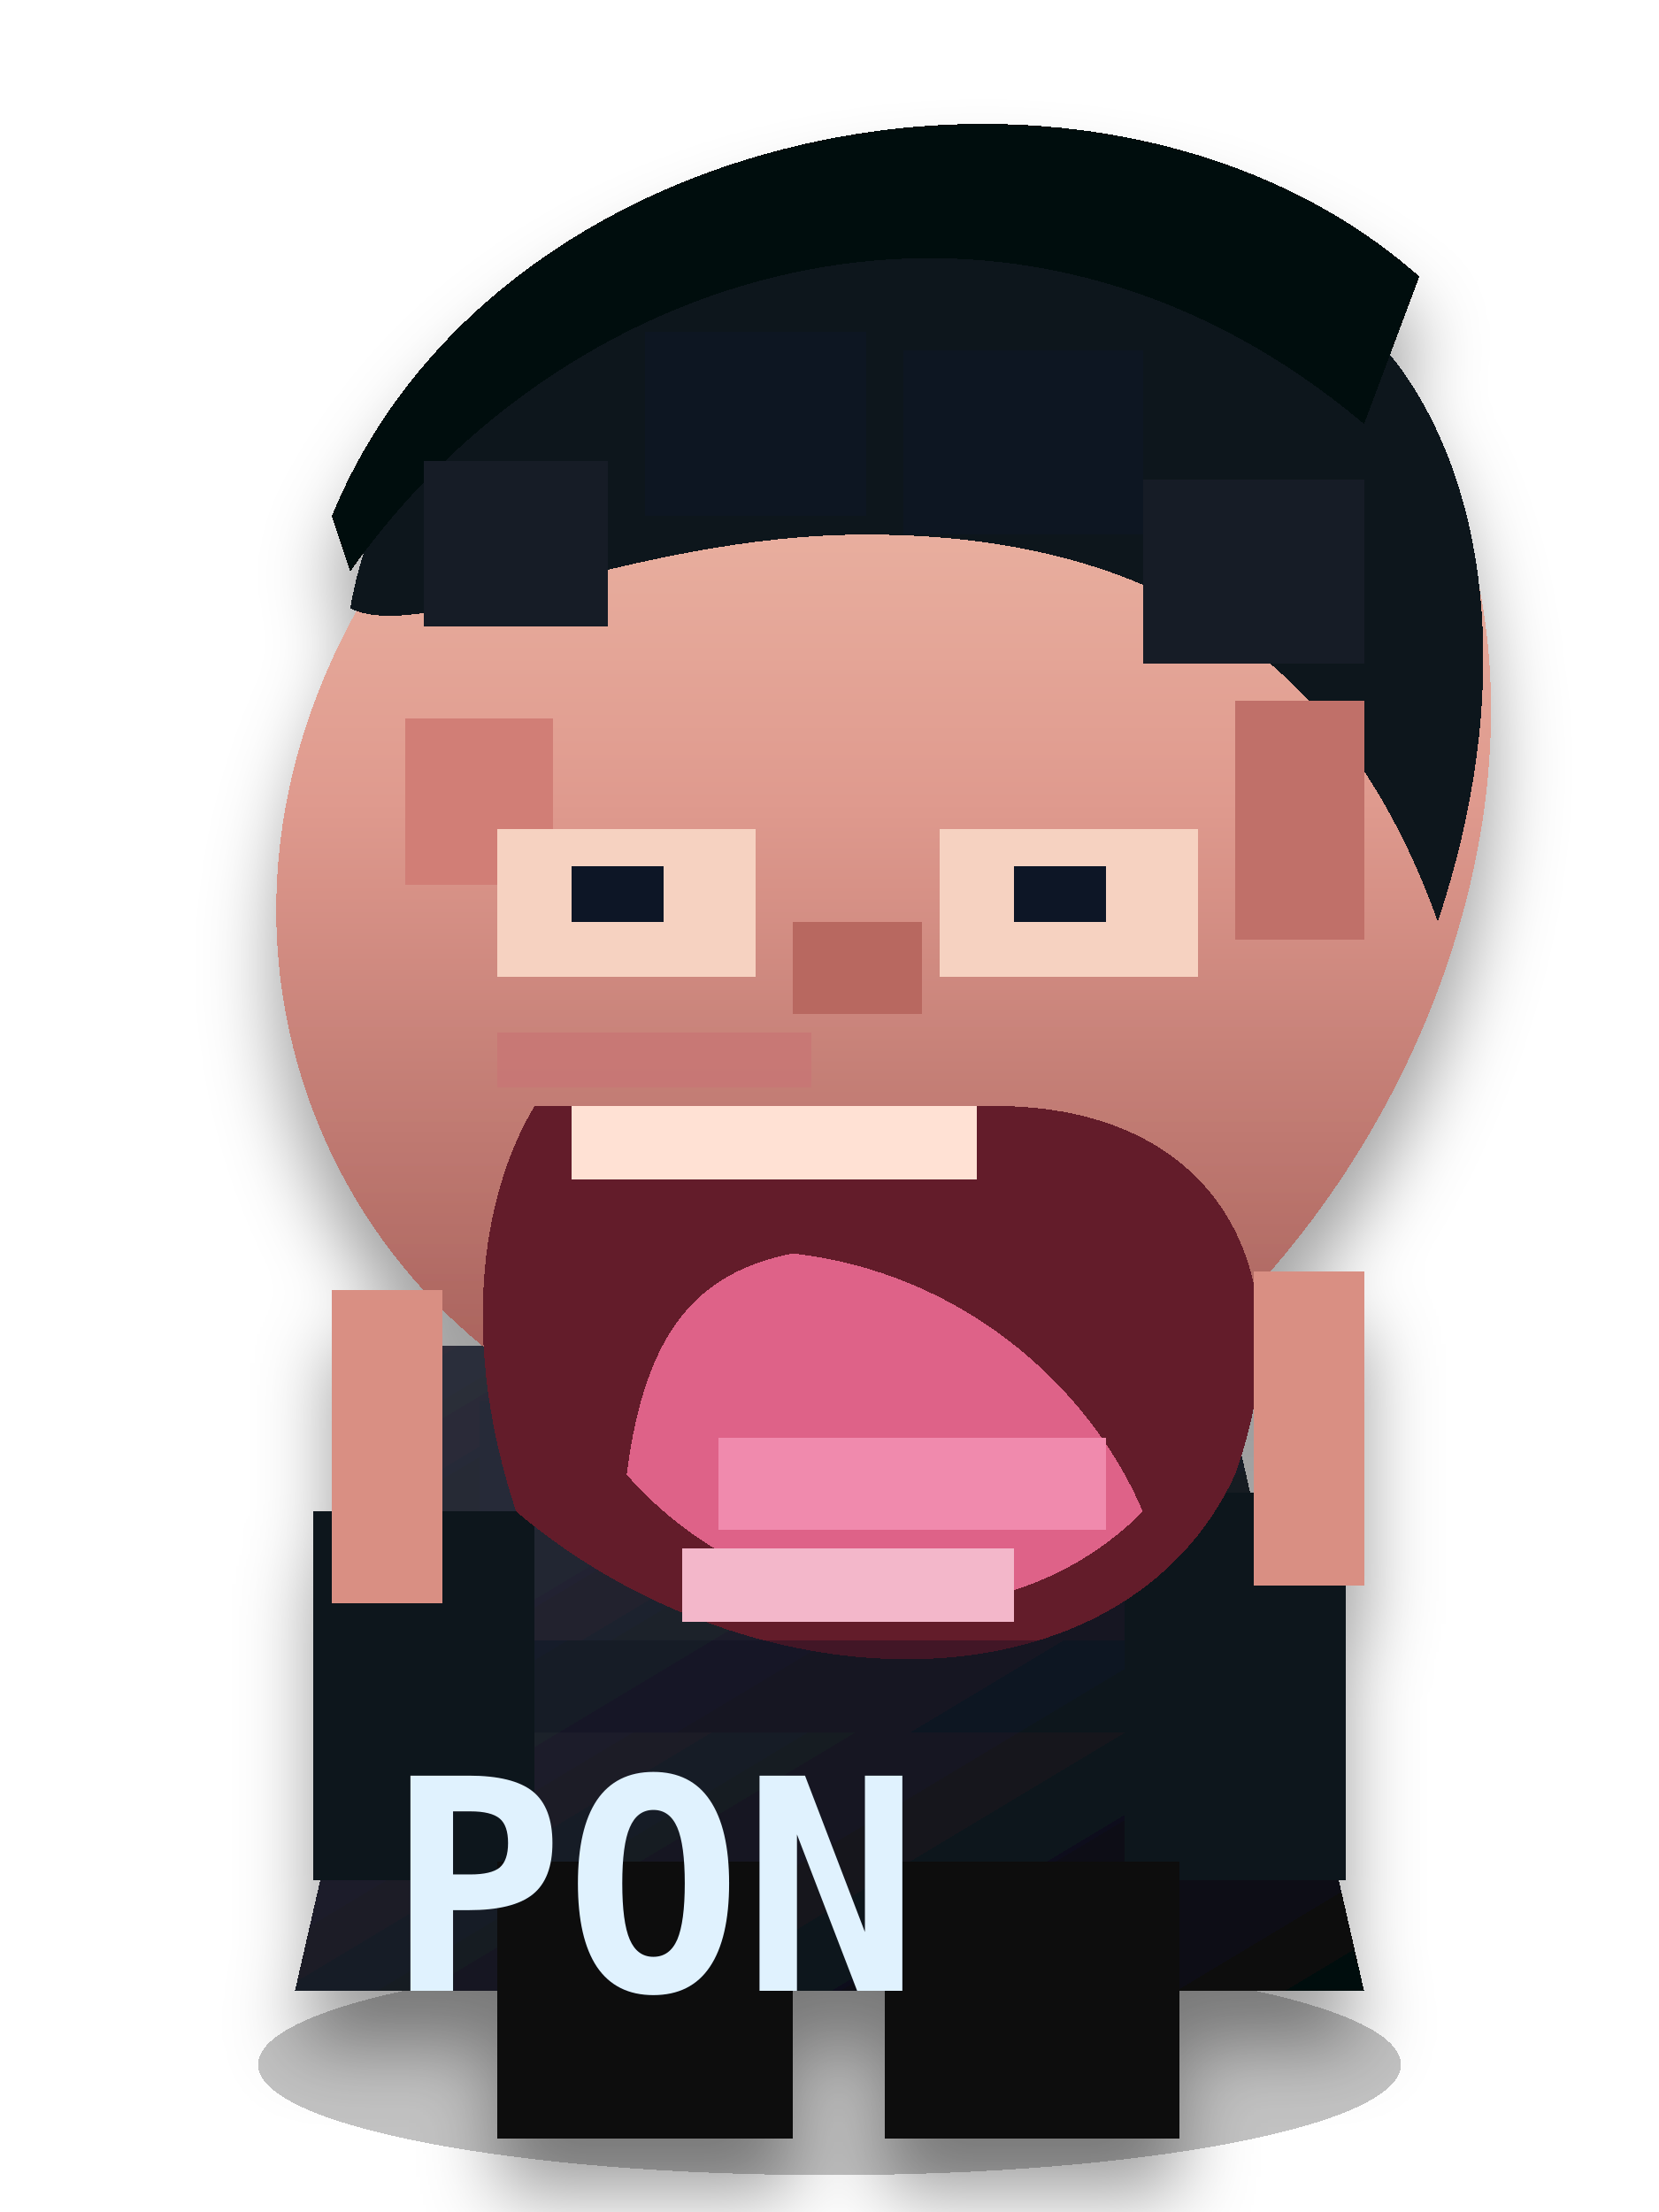
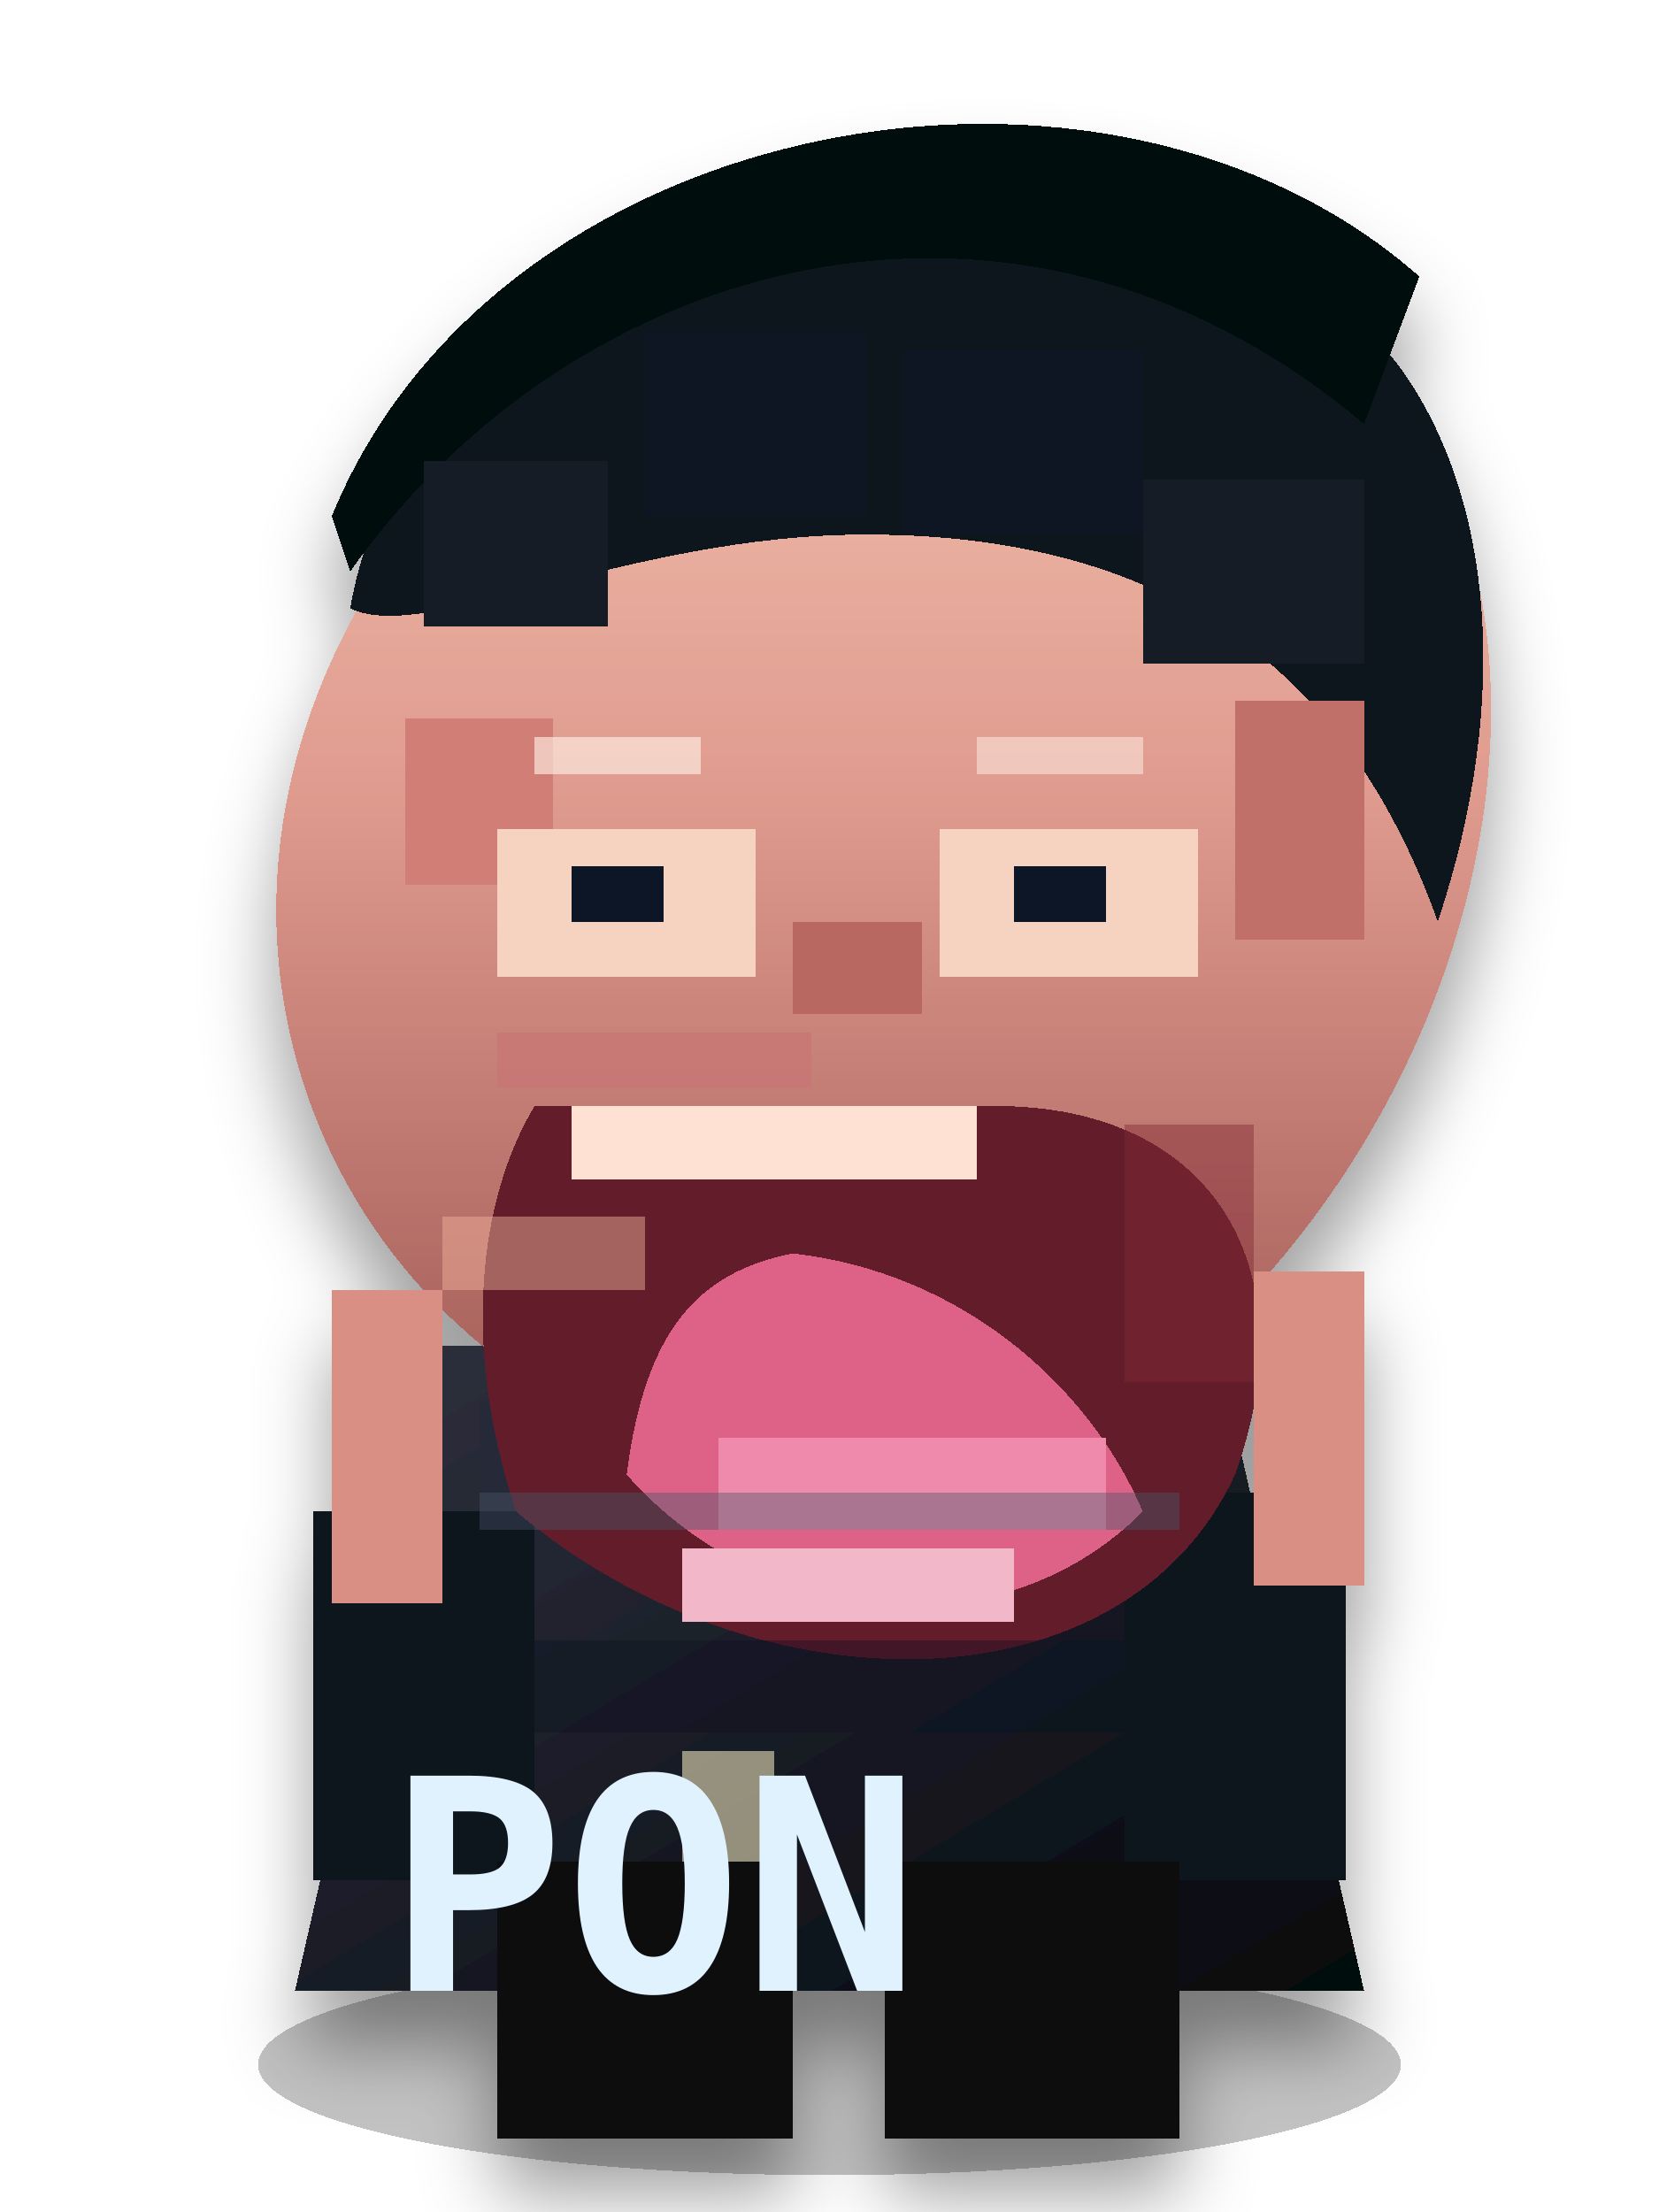
<svg xmlns="http://www.w3.org/2000/svg" viewBox="0 0 90 120" shape-rendering="crispEdges">
  <defs>
    <linearGradient id="skin" x1="0" x2="0" y1="0" y2="1">
      <stop offset="0" stop-color="#f4c8b3" />
      <stop offset=".48" stop-color="#df9a8e" />
      <stop offset="1" stop-color="#9f5854" />
    </linearGradient>
    <linearGradient id="shirt" x1="0" x2="1" y1="0" y2="1">
      <stop offset="0" stop-color="#30323f" />
      <stop offset=".55" stop-color="#171a24" />
      <stop offset="1" stop-color="#05070d" />
    </linearGradient>
    <filter id="shadow" x="-20%" y="-20%" width="140%" height="140%">
      <feDropShadow dx="0" dy="3" stdDeviation="2" flood-color="#000" flood-opacity=".38" />
    </filter>
  </defs>
  <ellipse cx="45" cy="112" rx="31" ry="6" fill="#000" opacity=".24" />
  <g filter="url(#shadow)">
    <path d="M24 73h42l8 35H16z" fill="url(#shirt)" />
    <path d="M26 76h38v7H26z" fill="#262938" />
    <path d="M17 82h12v20H17zM61 81h12v21H61z" fill="#10131b" />
    <rect x="27" y="101" width="16" height="15" fill="#080a11" />
    <rect x="48" y="101" width="16" height="15" fill="#080a11" />
    <path d="M20 32c3-24 45-30 57-9 8 14 3 34-9 47-11 12-31 13-43 2-10-9-14-25-5-40z" fill="url(#skin)" />
    <path d="M19 33c4-23 41-34 57-13 5 7 6 18 2 30-5-14-15-21-31-21-13 0-24 6-28 4z" fill="#10131b" />
    <path d="M19 31c12-17 36-24 55-8l3-8C60 0 27 6 18 28z" fill="#05070c" />
    <rect x="23" y="25" width="10" height="9" fill="#171b25" />
    <rect x="35" y="18" width="12" height="10" fill="#111620" />
    <rect x="49" y="19" width="13" height="10" fill="#111620" />
    <rect x="62" y="26" width="12" height="10" fill="#171b25" />
    <rect x="22" y="39" width="8" height="9" fill="#d17e76" />
    <rect x="67" y="38" width="7" height="13" fill="#c06f69" />
    <rect x="27" y="45" width="14" height="8" fill="#f6d2c1" />
    <rect x="51" y="45" width="14" height="8" fill="#f6d2c1" />
    <rect x="31" y="47" width="5" height="3" fill="#111827" />
    <rect x="55" y="47" width="5" height="3" fill="#111827" />
    <rect x="43" y="50" width="7" height="5" fill="#b86761" />
    <rect x="27" y="56" width="17" height="3" fill="#c87574" opacity=".8" />
    <path d="M29 60h25c12 0 17 9 13 20-6 13-26 13-39 2-3-9-2-17 1-22z" fill="#641f2b" />
    <rect x="31" y="60" width="22" height="4" fill="#ffe1d4" />
    <path d="M43 68c9 1 16 7 19 14-8 8-21 6-28-2 1-8 4-11 9-12z" fill="#de6288" />
    <rect x="39" y="78" width="21" height="5" fill="#f08aad" />
    <rect x="37" y="84" width="18" height="4" fill="#f3b7ca" />
    <rect x="18" y="70" width="6" height="17" fill="#d98f83" />
    <rect x="68" y="69" width="6" height="17" fill="#d98f83" />
    <rect x="19" y="89" width="52" height="5" fill="#0b1020" opacity=".38" />
+     <rect x="29" y="40" width="9" height="2" fill="#fff2e7" opacity=".62" />
+     <rect x="53" y="40" width="9" height="2" fill="#fff2e7" opacity=".5" />
+     <rect x="24" y="66" width="11" height="4" fill="#f3b29e" opacity=".46" />
+     <rect x="61" y="61" width="7" height="14" fill="#7f2633" opacity=".44" />
+     <rect x="26" y="81" width="38" height="2" fill="#475569" opacity=".42" />
+     <rect x="37" y="95" width="5" height="6" fill="#fef3c7" opacity=".55" />
    <text x="21" y="108" font-family="monospace" font-size="16" font-weight="900" fill="#e0f2fe">PON</text>
  </g>
</svg>
